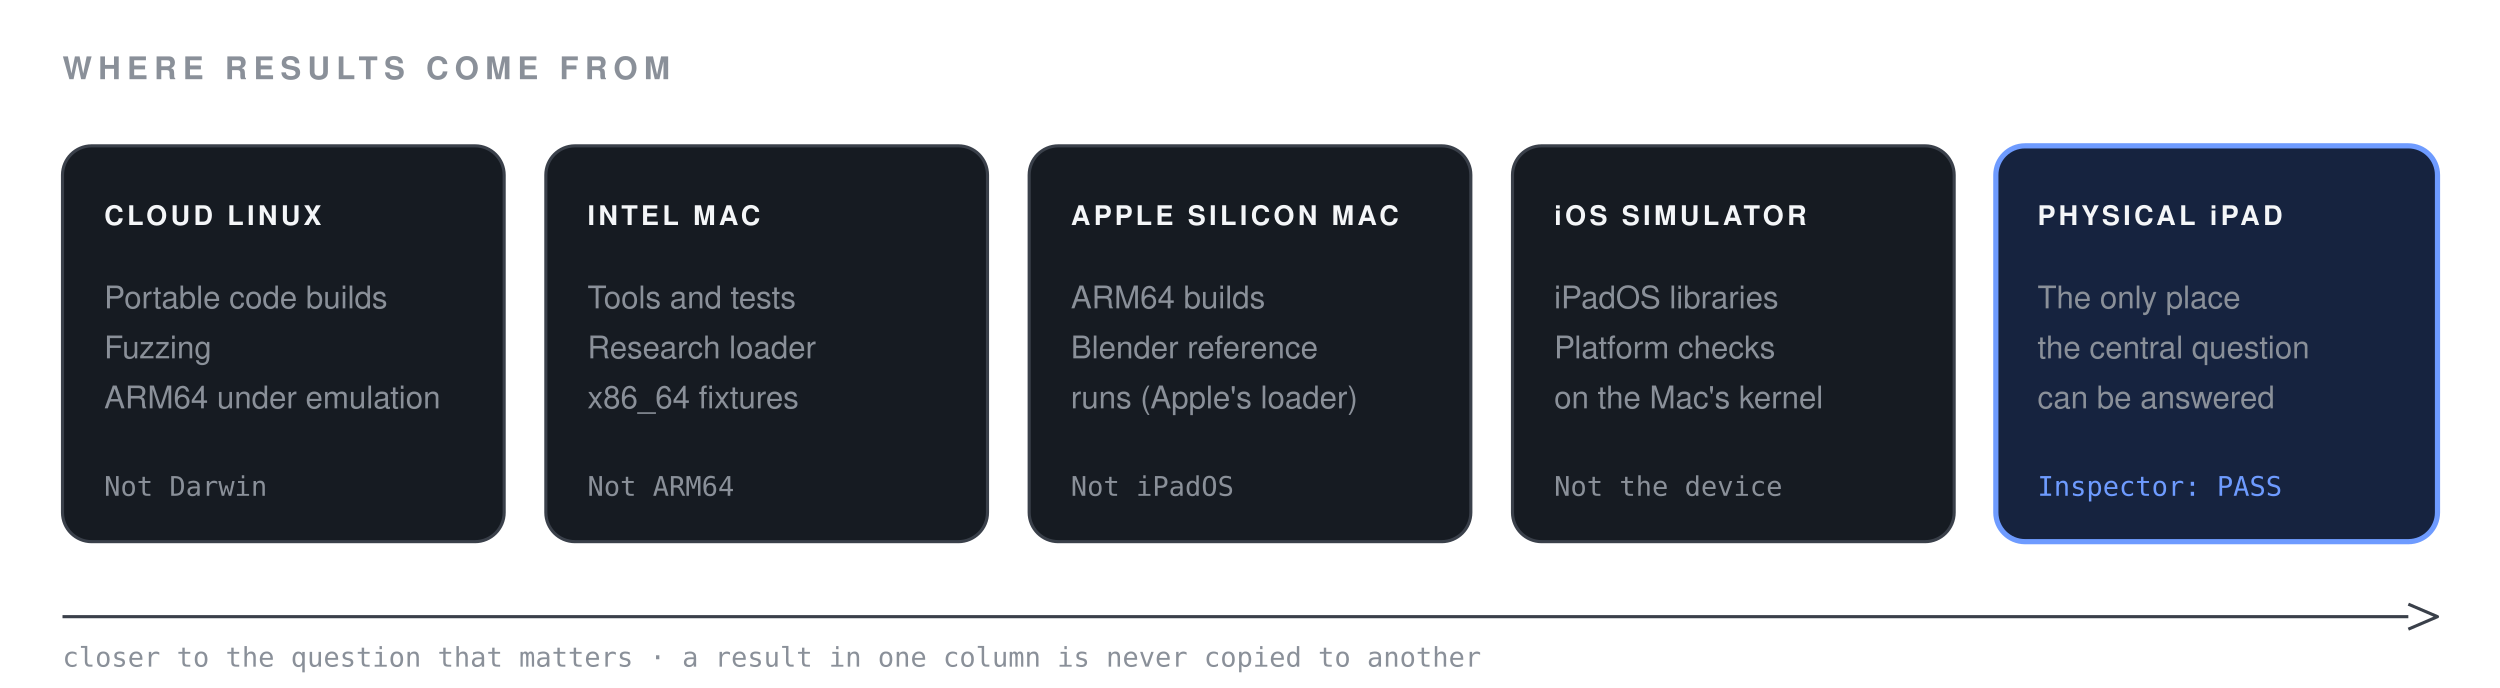
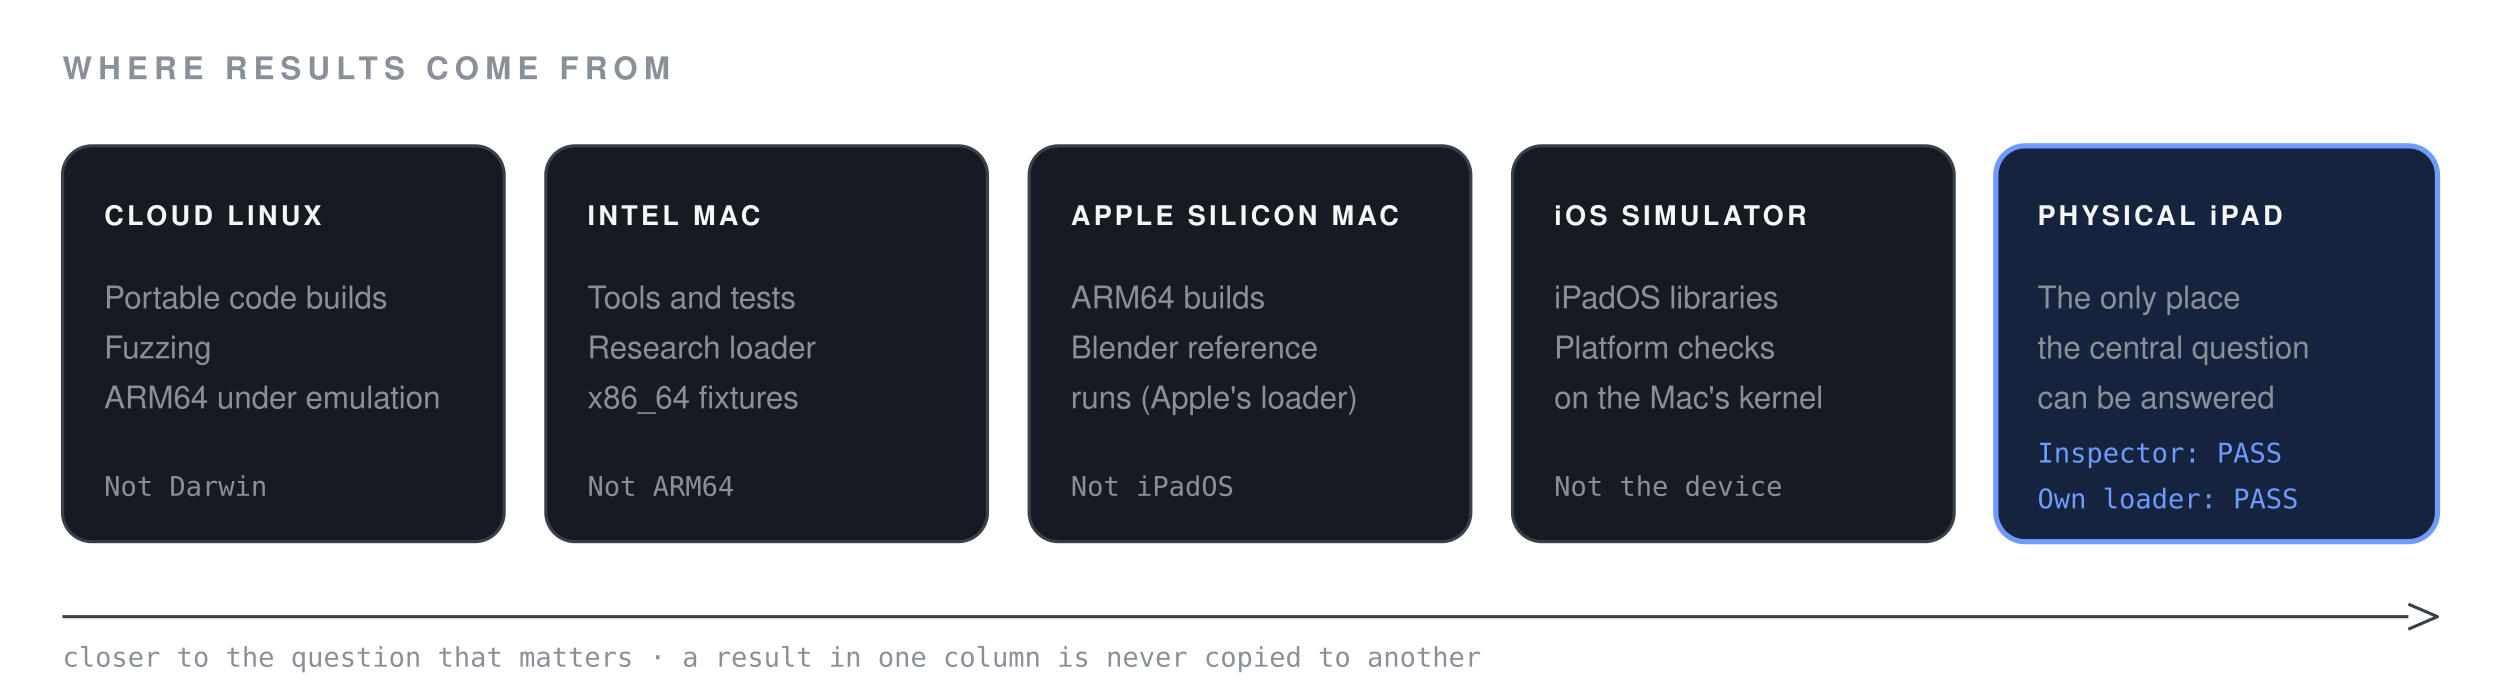
<svg xmlns="http://www.w3.org/2000/svg" width="1200" height="330" viewBox="0 0 1200 330" role="img" aria-labelledby="t d">
  <style>
    .h { font: 600 13px -apple-system, BlinkMacSystemFont, "SF Pro Text", "Segoe UI", Helvetica, Arial, sans-serif; letter-spacing: 1.6px; fill: #F4F6F8; }
    .b { font: 400 15px -apple-system, BlinkMacSystemFont, "SF Pro Text", "Segoe UI", Helvetica, Arial, sans-serif; fill: #8A9099; }
    .n { font: 500 13px ui-monospace, "SF Mono", Menlo, Consolas, monospace; fill: #8A9099; }
    .a { font: 500 13px ui-monospace, "SF Mono", Menlo, Consolas, monospace; fill: #6E9BFF; }
    .cap { font: 600 15px -apple-system, BlinkMacSystemFont, "SF Pro Text", "Segoe UI", Helvetica, Arial, sans-serif; letter-spacing: 3px; fill: #8A9099; }
  </style>
  <text class="cap" x="30" y="38">WHERE RESULTS COME FROM</text>
  <rect x="30" y="70" width="212" height="190" rx="14" fill="#161B22" stroke="#3A404A" stroke-width="1.5" />
  <text class="h" x="50" y="108">CLOUD LINUX</text>
  <text class="b" x="50" y="148">Portable code builds</text>
  <text class="b" x="50" y="172">Fuzzing</text>
  <text class="b" x="50" y="196">ARM64 under emulation</text>
  <text class="n" x="50" y="238">Not Darwin</text>
  <rect x="262" y="70" width="212" height="190" rx="14" fill="#161B22" stroke="#3A404A" stroke-width="1.5" />
  <text class="h" x="282" y="108">INTEL MAC</text>
  <text class="b" x="282" y="148">Tools and tests</text>
  <text class="b" x="282" y="172">Research loader</text>
  <text class="b" x="282" y="196">x86_64 fixtures</text>
  <text class="n" x="282" y="238">Not ARM64</text>
  <rect x="494" y="70" width="212" height="190" rx="14" fill="#161B22" stroke="#3A404A" stroke-width="1.5" />
  <text class="h" x="514" y="108">APPLE SILICON MAC</text>
  <text class="b" x="514" y="148">ARM64 builds</text>
  <text class="b" x="514" y="172">Blender reference</text>
  <text class="b" x="514" y="196">runs (Apple's loader)</text>
  <text class="n" x="514" y="238">Not iPadOS</text>
  <rect x="726" y="70" width="212" height="190" rx="14" fill="#161B22" stroke="#3A404A" stroke-width="1.5" />
  <text class="h" x="746" y="108">iOS SIMULATOR</text>
  <text class="b" x="746" y="148">iPadOS libraries</text>
  <text class="b" x="746" y="172">Platform checks</text>
  <text class="b" x="746" y="196">on the Mac's kernel</text>
  <text class="n" x="746" y="238">Not the device</text>
  <rect x="958" y="70" width="212" height="190" rx="14" fill="#16233F" stroke="#6E9BFF" stroke-width="2.5" />
  <text class="h" x="978" y="108">PHYSICAL iPAD</text>
  <text class="b" x="978" y="148">The only place</text>
  <text class="b" x="978" y="172">the central question</text>
  <text class="b" x="978" y="196">can be answered</text>
-   <text class="a" x="978" y="238">Inspector: PASS</text>
+   <text class="a" x="978" y="222">Inspector: PASS</text>
+   <text class="a" x="978" y="244">Own loader: PASS</text>
  <path d="M30 296 H1156" stroke="#3A404A" stroke-width="1.5" fill="none" />
  <path d="M1156 290 L1170 296 L1156 302" fill="none" stroke="#3A404A" stroke-width="1.5" stroke-linejoin="round" />
  <text class="n" x="30" y="320">closer to the question that matters  ·  a result in one column is never copied to another</text>
</svg>
